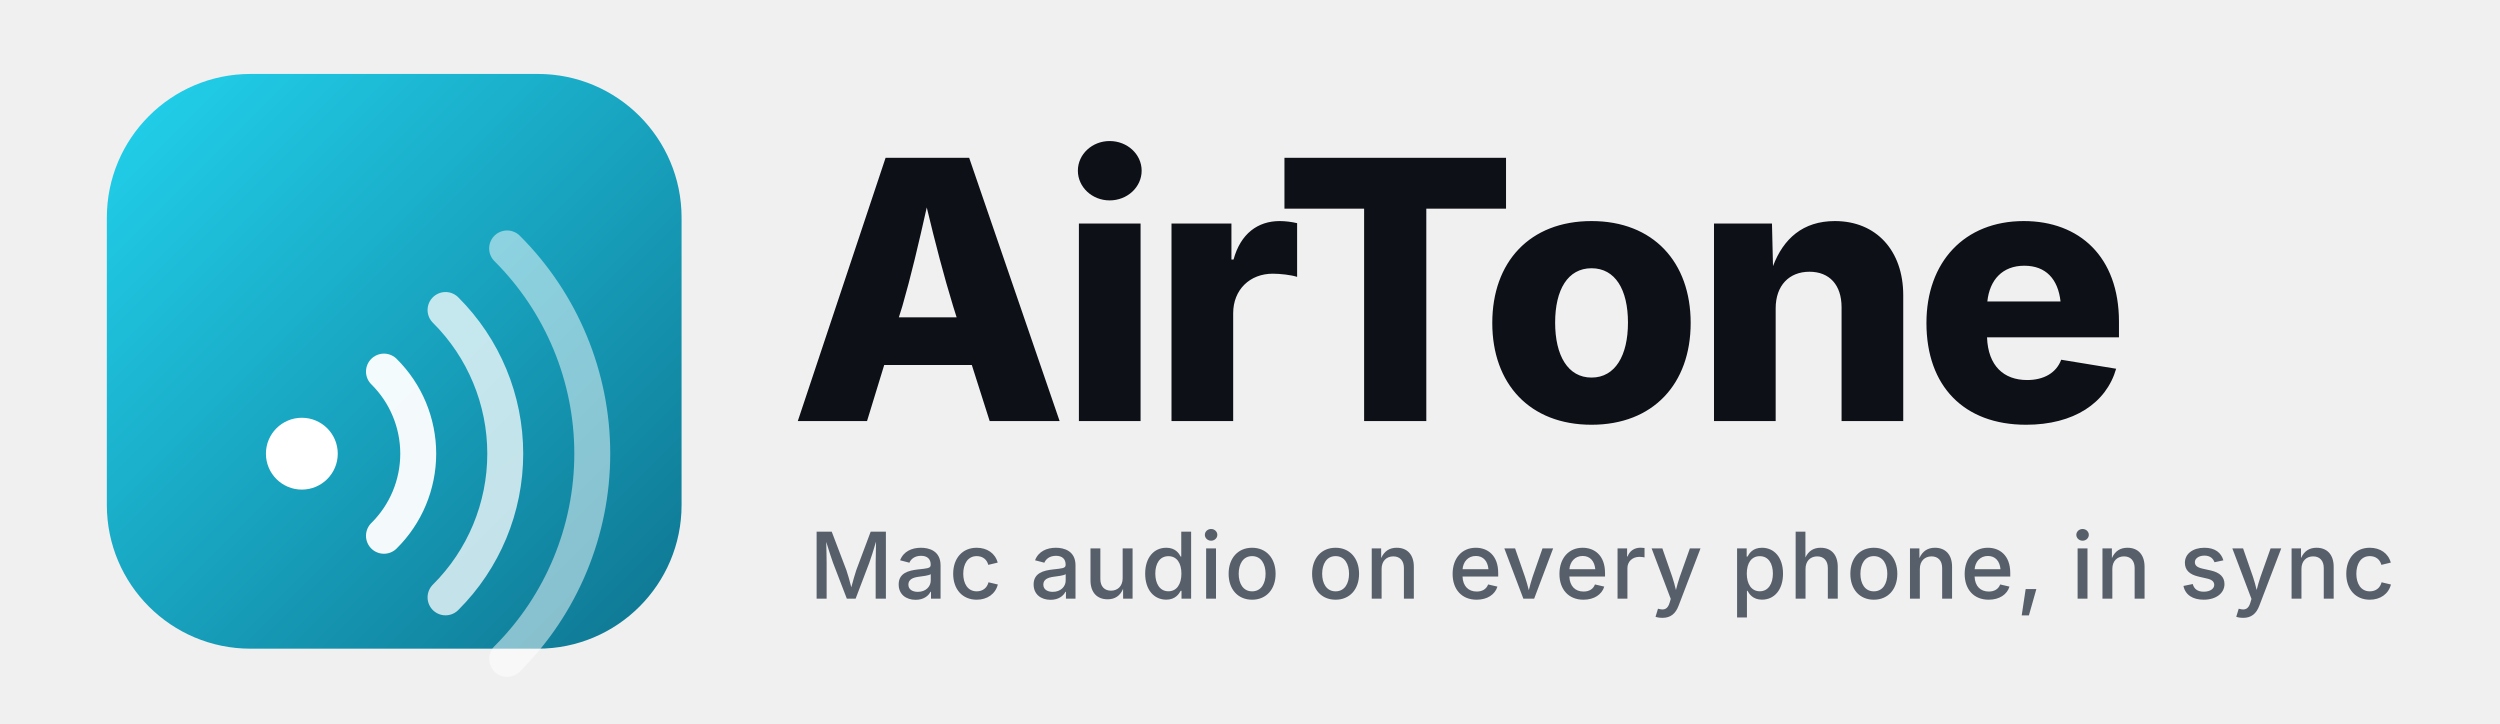
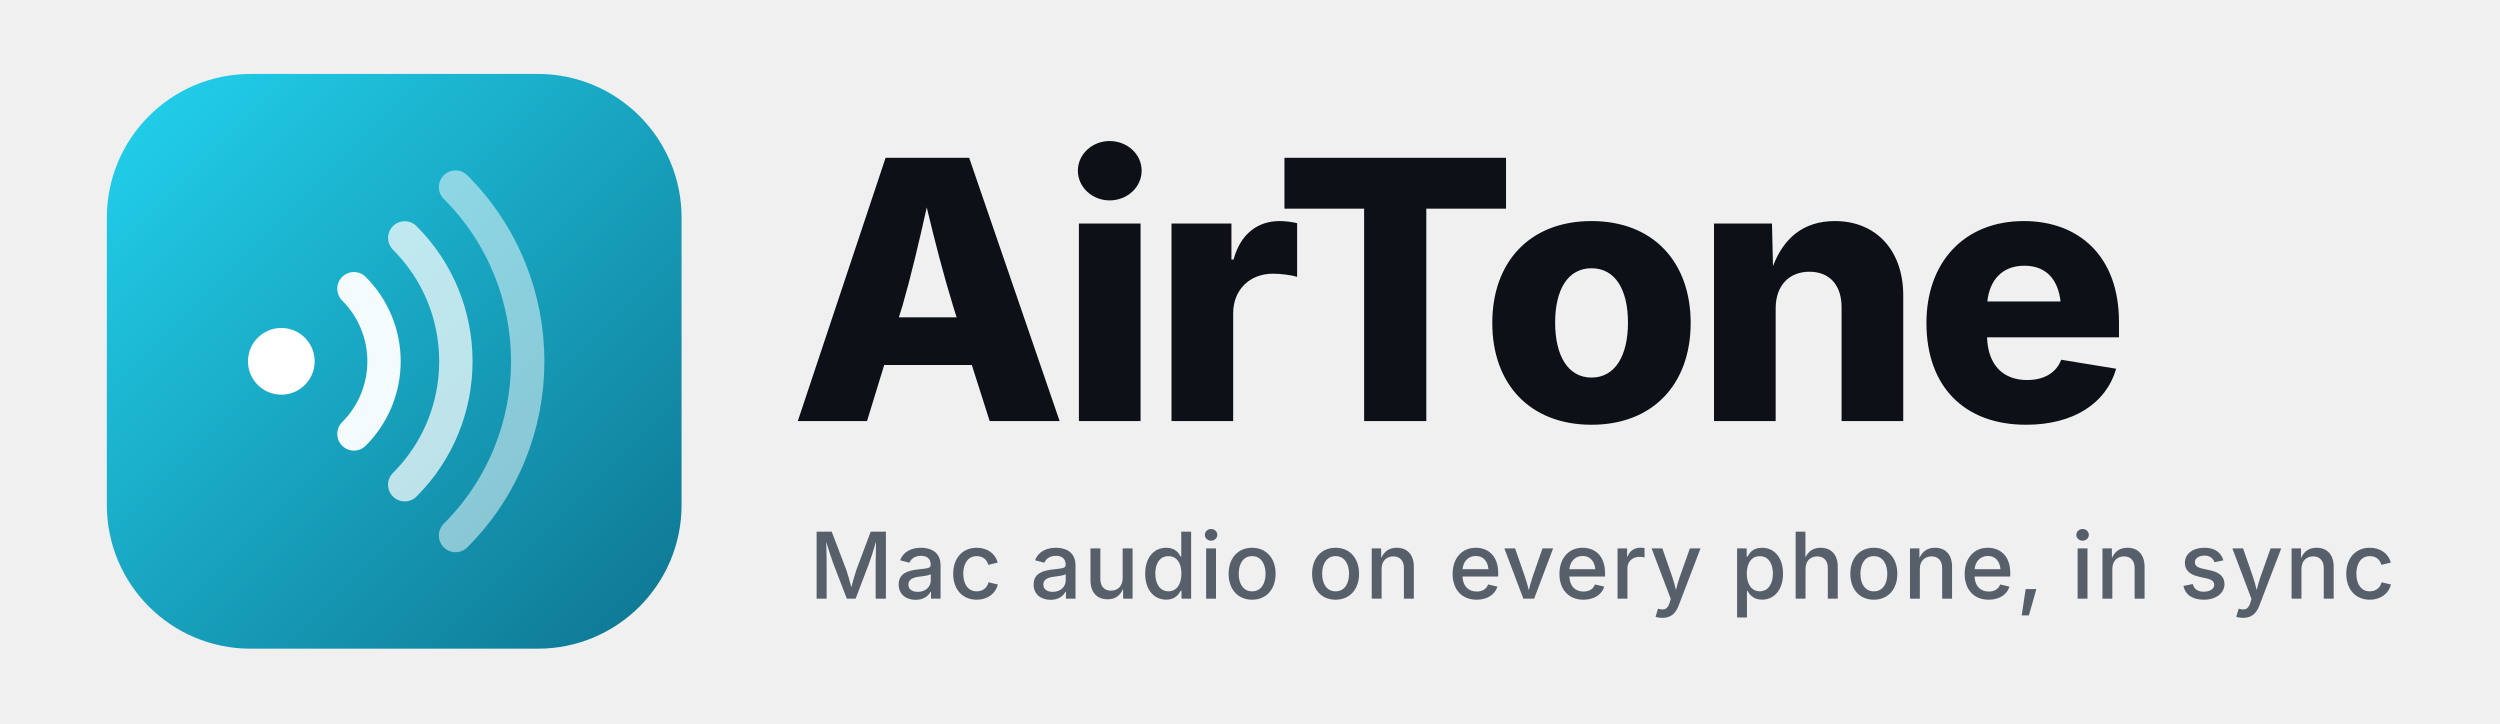
<svg xmlns="http://www.w3.org/2000/svg" viewBox="0 0 760 220" width="760" height="220" role="img" aria-label="AirTone — Mac audio on every phone, in sync">
  <g transform="translate(20 10) scale(0.78)">
    <defs>
      <linearGradient id="g" x1="0" y1="0" x2="1" y2="1">
        <stop offset="0" stop-color="#22d3ee" />
        <stop offset="1" stop-color="#0e7490" />
      </linearGradient>
    </defs>
    <rect x="16" y="16" width="224" height="224" rx="56" fill="url(#g)" />
-     <circle cx="92" cy="164" r="14" fill="#ffffff" />
-     <g fill="none" stroke="#ffffff" stroke-width="14" stroke-linecap="round">
-       <path d="M 124 132 A 45 45 0 0 1 124 196" stroke-opacity="0.95" />
-       <path d="M 148 108 A 79 79 0 0 1 148 220" stroke-opacity="0.75" />
-       <path d="M 172 84 A 113 113 0 0 1 172 244" stroke-opacity="0.5" />
+     <circle cx="84" cy="128" r="13" fill="#ffffff" />
+     <g fill="none" stroke="#ffffff" stroke-width="13" stroke-linecap="round">
+       <path d="M 112.3 99.7 A 40 40 0 0 1 112.3 156.3" stroke-opacity="0.95" />
+       <path d="M 132.1 79.9 A 68 68 0 0 1 132.1 176.1" stroke-opacity="0.72" />
+       <path d="M 151.9 60.1 A 96 96 0 0 1 151.9 195.9" stroke-opacity="0.5" />
    </g>
  </g>
  <text x="240" y="128" font-family="Inter, -apple-system, 'Segoe UI', Helvetica, Arial, sans-serif" font-size="110" font-weight="800" letter-spacing="-3" fill="#0d1117">AirTone</text>
  <text x="246" y="182" font-family="Inter, -apple-system, 'Segoe UI', Helvetica, Arial, sans-serif" font-size="28" font-weight="500" letter-spacing="0.5" fill="#57606a">Mac audio on every phone, in sync</text>
</svg>
